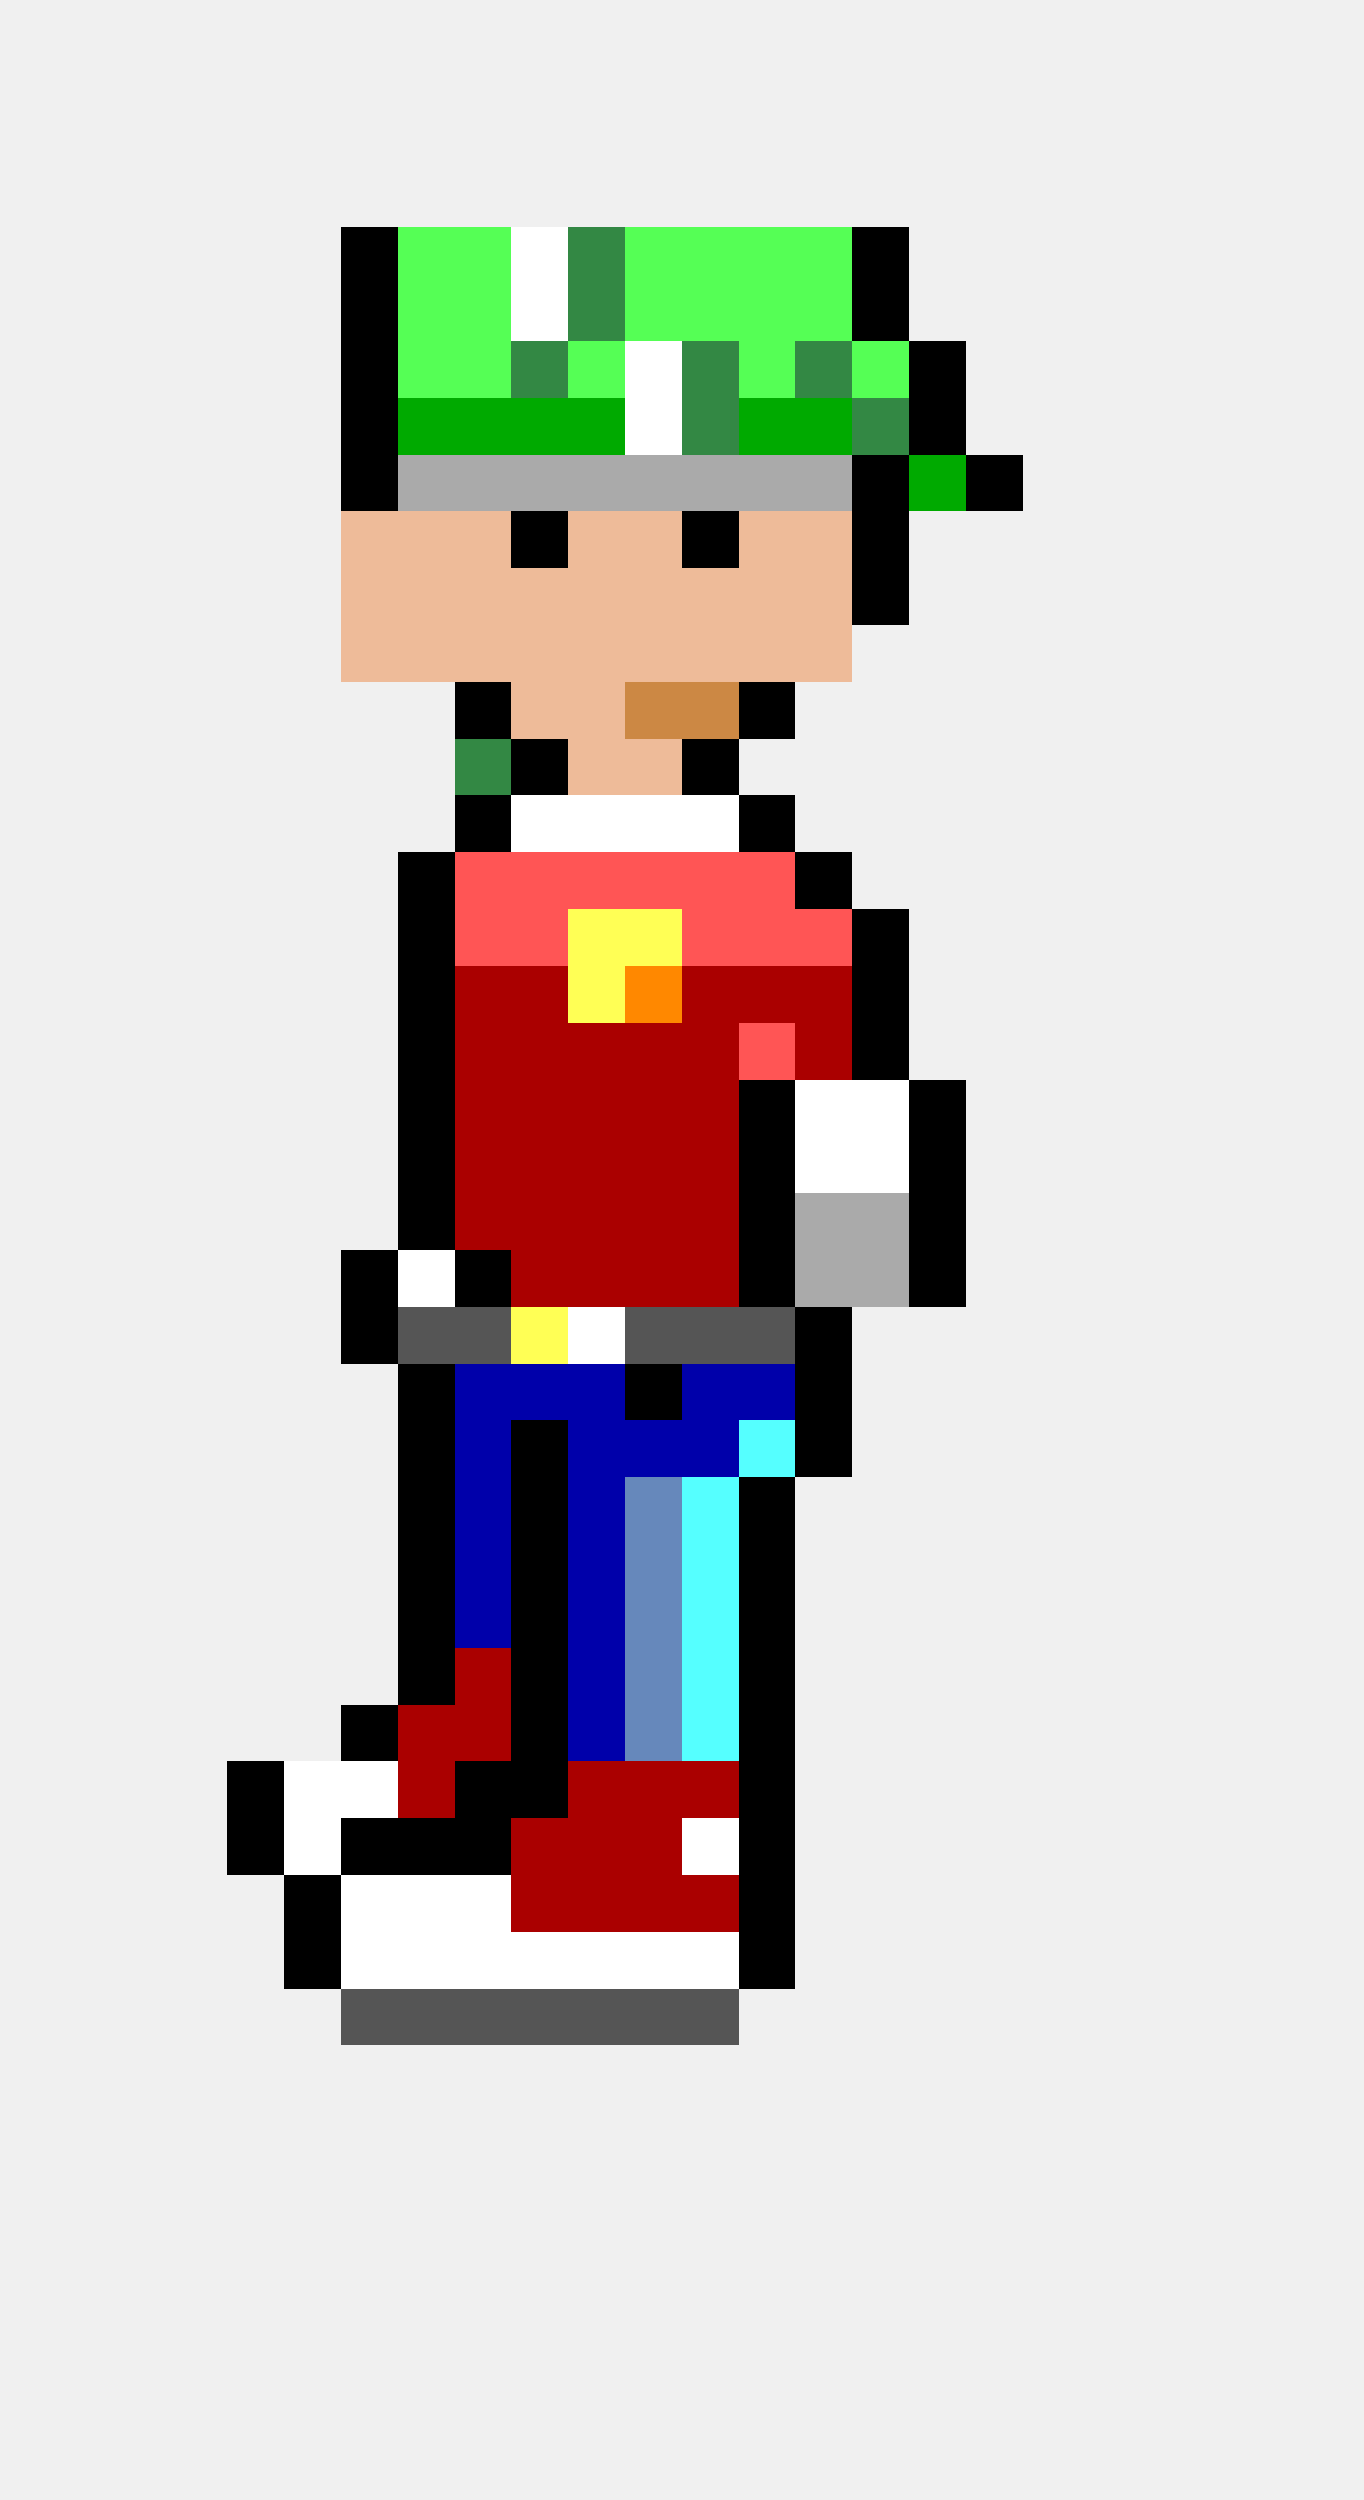
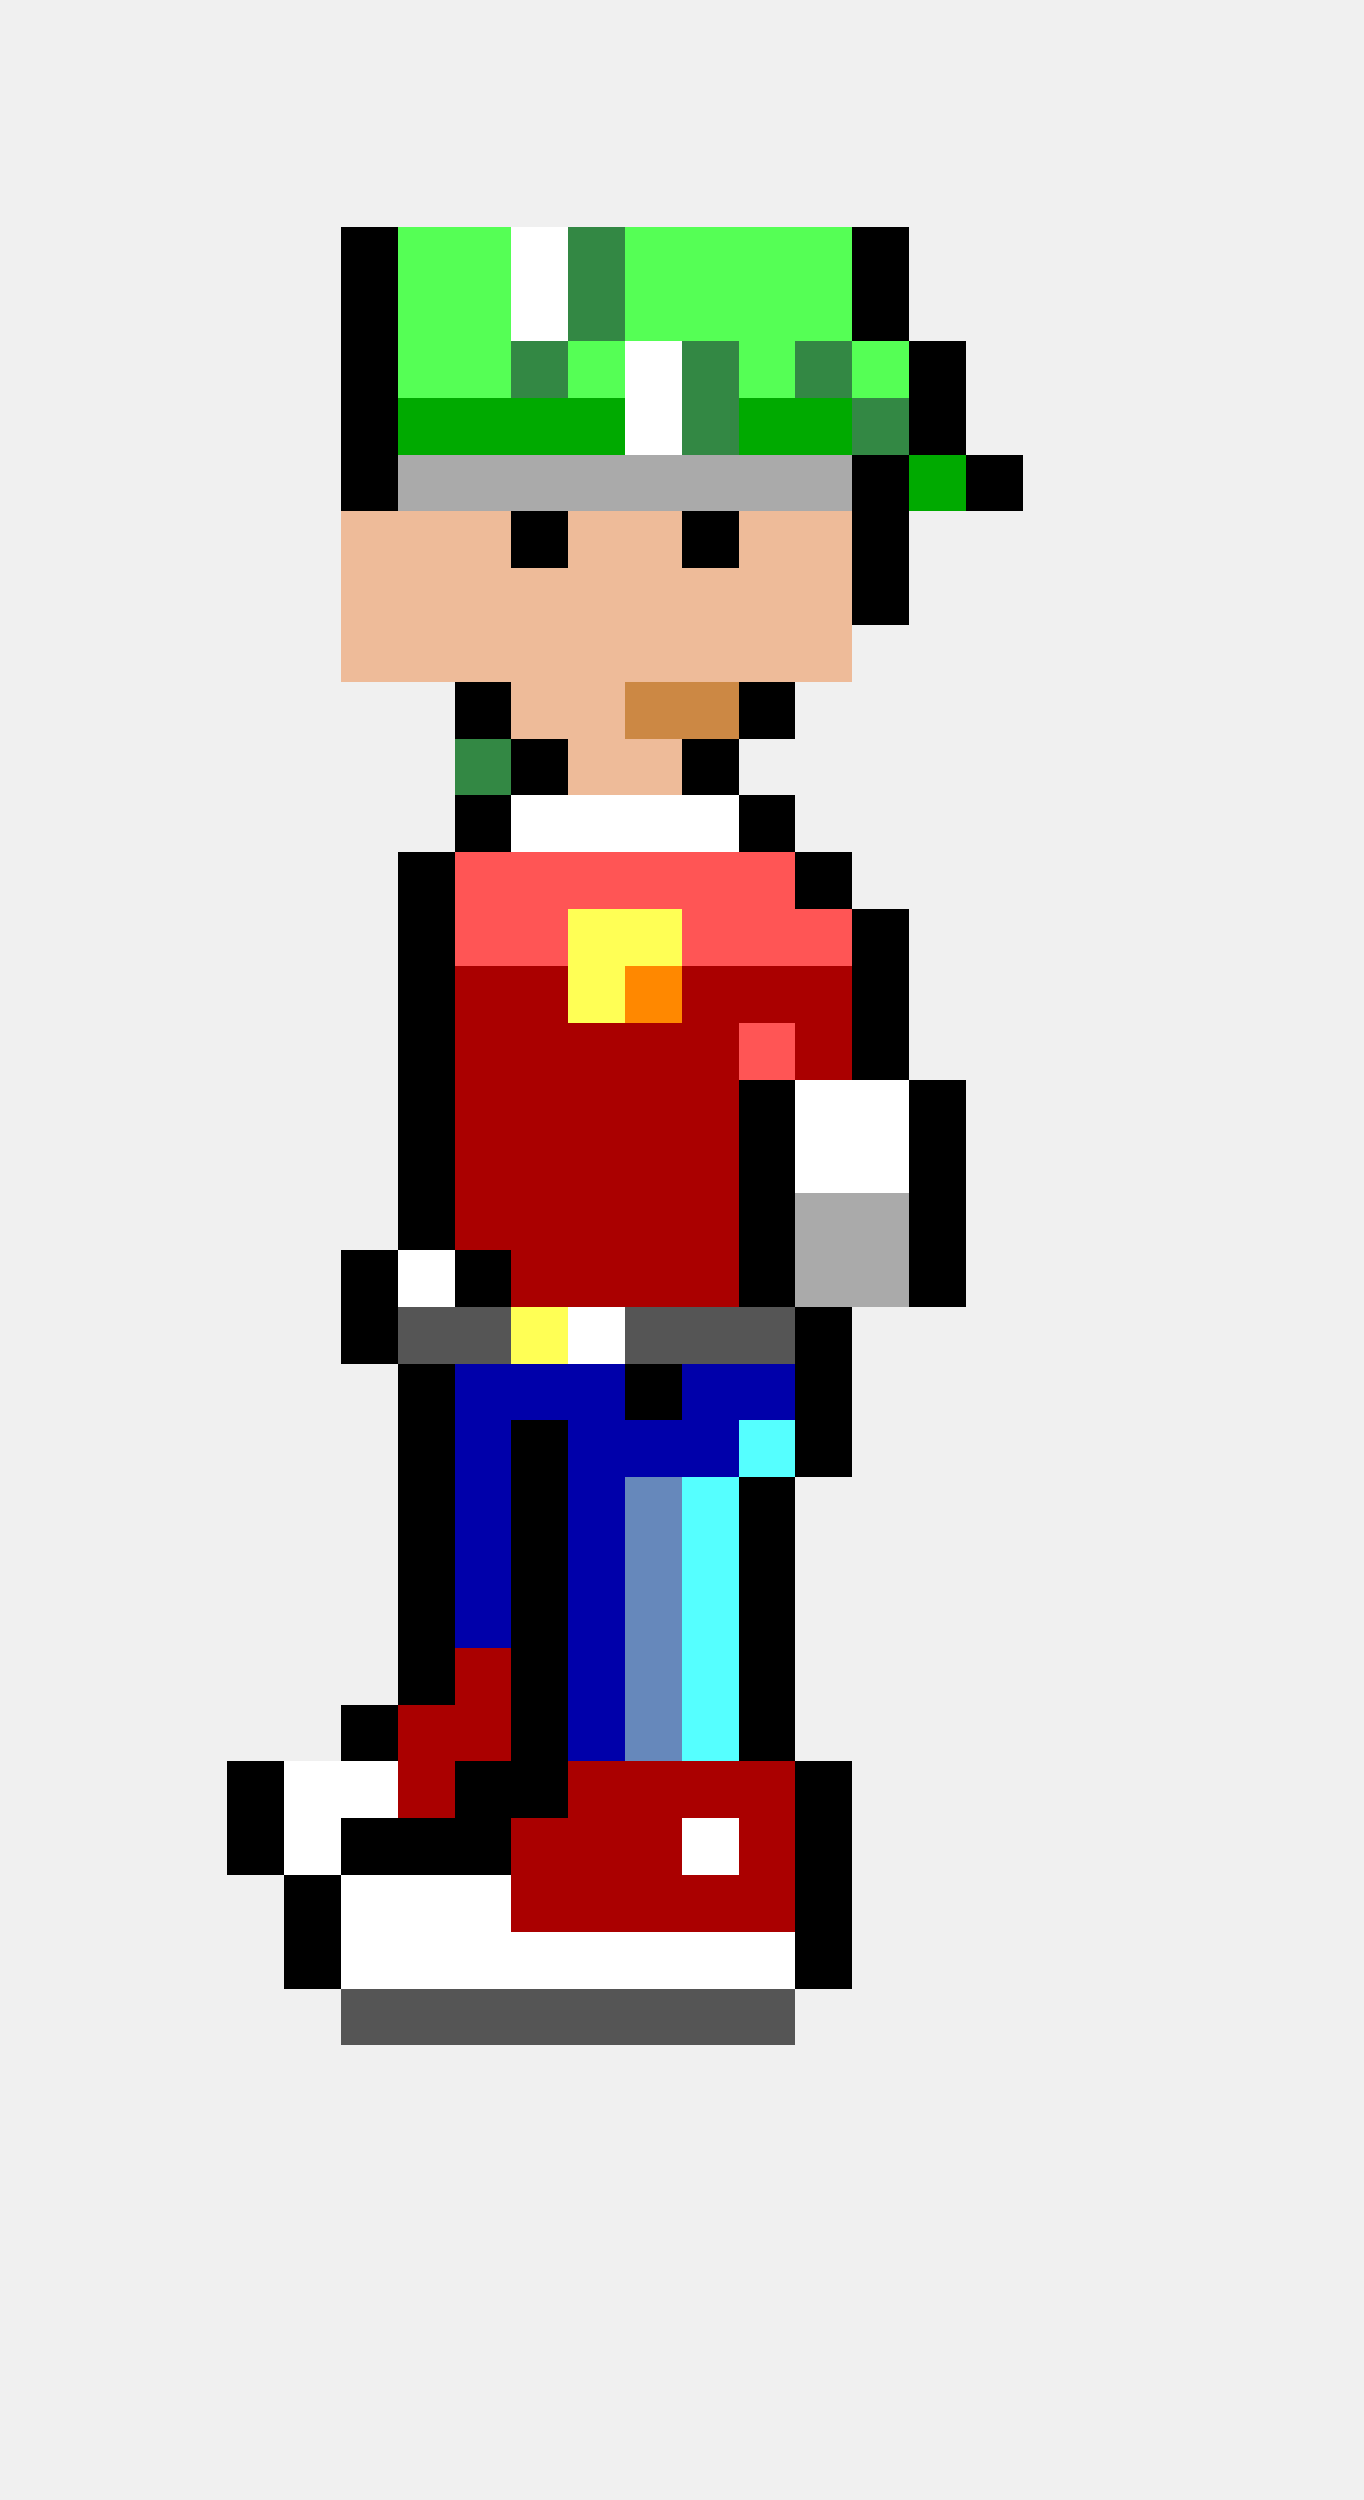
<svg xmlns="http://www.w3.org/2000/svg" width="24" height="44" viewBox="0 0 24 44" shape-rendering="crispEdges">
  <rect x="6" y="4" width="1" height="1" fill="#000000" />
  <rect x="7" y="4" width="1" height="1" fill="#55ff55" />
  <rect x="8" y="4" width="1" height="1" fill="#55ff55" />
  <rect x="9" y="4" width="1" height="1" fill="#ffffff" />
  <rect x="10" y="4" width="1" height="1" fill="#338844" />
  <rect x="11" y="4" width="1" height="1" fill="#55ff55" />
  <rect x="12" y="4" width="1" height="1" fill="#55ff55" />
  <rect x="13" y="4" width="1" height="1" fill="#55ff55" />
  <rect x="14" y="4" width="1" height="1" fill="#55ff55" />
  <rect x="15" y="4" width="1" height="1" fill="#000000" />
  <rect x="6" y="5" width="1" height="1" fill="#000000" />
  <rect x="7" y="5" width="1" height="1" fill="#55ff55" />
  <rect x="8" y="5" width="1" height="1" fill="#55ff55" />
  <rect x="9" y="5" width="1" height="1" fill="#ffffff" />
  <rect x="10" y="5" width="1" height="1" fill="#338844" />
  <rect x="11" y="5" width="1" height="1" fill="#55ff55" />
  <rect x="12" y="5" width="1" height="1" fill="#55ff55" />
  <rect x="13" y="5" width="1" height="1" fill="#55ff55" />
  <rect x="14" y="5" width="1" height="1" fill="#55ff55" />
  <rect x="15" y="5" width="1" height="1" fill="#000000" />
  <rect x="6" y="6" width="1" height="1" fill="#000000" />
  <rect x="7" y="6" width="1" height="1" fill="#55ff55" />
  <rect x="8" y="6" width="1" height="1" fill="#55ff55" />
  <rect x="9" y="6" width="1" height="1" fill="#338844" />
  <rect x="10" y="6" width="1" height="1" fill="#55ff55" />
  <rect x="11" y="6" width="1" height="1" fill="#ffffff" />
  <rect x="12" y="6" width="1" height="1" fill="#338844" />
  <rect x="13" y="6" width="1" height="1" fill="#55ff55" />
  <rect x="14" y="6" width="1" height="1" fill="#338844" />
  <rect x="15" y="6" width="1" height="1" fill="#55ff55" />
  <rect x="16" y="6" width="1" height="1" fill="#000000" />
  <rect x="6" y="7" width="1" height="1" fill="#000000" />
  <rect x="7" y="7" width="1" height="1" fill="#00aa00" />
  <rect x="8" y="7" width="1" height="1" fill="#00aa00" />
  <rect x="9" y="7" width="1" height="1" fill="#00aa00" />
  <rect x="10" y="7" width="1" height="1" fill="#00aa00" />
  <rect x="11" y="7" width="1" height="1" fill="#ffffff" />
  <rect x="12" y="7" width="1" height="1" fill="#338844" />
  <rect x="13" y="7" width="1" height="1" fill="#00aa00" />
  <rect x="14" y="7" width="1" height="1" fill="#00aa00" />
  <rect x="15" y="7" width="1" height="1" fill="#338844" />
  <rect x="16" y="7" width="1" height="1" fill="#000000" />
  <rect x="6" y="8" width="1" height="1" fill="#000000" />
  <rect x="7" y="8" width="1" height="1" fill="#aaaaaa" />
  <rect x="8" y="8" width="1" height="1" fill="#aaaaaa" />
  <rect x="9" y="8" width="1" height="1" fill="#aaaaaa" />
  <rect x="10" y="8" width="1" height="1" fill="#aaaaaa" />
  <rect x="11" y="8" width="1" height="1" fill="#aaaaaa" />
  <rect x="12" y="8" width="1" height="1" fill="#aaaaaa" />
  <rect x="13" y="8" width="1" height="1" fill="#aaaaaa" />
  <rect x="14" y="8" width="1" height="1" fill="#aaaaaa" />
  <rect x="15" y="8" width="1" height="1" fill="#000000" />
  <rect x="16" y="8" width="1" height="1" fill="#00aa00" />
  <rect x="17" y="8" width="1" height="1" fill="#000000" />
  <rect x="6" y="9" width="1" height="1" fill="#eebb99" />
  <rect x="7" y="9" width="1" height="1" fill="#eebb99" />
  <rect x="8" y="9" width="1" height="1" fill="#eebb99" />
  <rect x="9" y="9" width="1" height="1" fill="#000000" />
  <rect x="10" y="9" width="1" height="1" fill="#eebb99" />
  <rect x="11" y="9" width="1" height="1" fill="#eebb99" />
  <rect x="12" y="9" width="1" height="1" fill="#000000" />
  <rect x="13" y="9" width="1" height="1" fill="#eebb99" />
  <rect x="14" y="9" width="1" height="1" fill="#eebb99" />
  <rect x="15" y="9" width="1" height="1" fill="#000000" />
  <rect x="6" y="10" width="1" height="1" fill="#eebb99" />
  <rect x="7" y="10" width="1" height="1" fill="#eebb99" />
  <rect x="8" y="10" width="1" height="1" fill="#eebb99" />
  <rect x="9" y="10" width="1" height="1" fill="#eebb99" />
  <rect x="10" y="10" width="1" height="1" fill="#eebb99" />
  <rect x="11" y="10" width="1" height="1" fill="#eebb99" />
  <rect x="12" y="10" width="1" height="1" fill="#eebb99" />
  <rect x="13" y="10" width="1" height="1" fill="#eebb99" />
  <rect x="14" y="10" width="1" height="1" fill="#eebb99" />
  <rect x="15" y="10" width="1" height="1" fill="#000000" />
  <rect x="6" y="11" width="1" height="1" fill="#eebb99" />
  <rect x="7" y="11" width="1" height="1" fill="#eebb99" />
  <rect x="8" y="11" width="1" height="1" fill="#eebb99" />
  <rect x="9" y="11" width="1" height="1" fill="#eebb99" />
  <rect x="10" y="11" width="1" height="1" fill="#eebb99" />
  <rect x="11" y="11" width="1" height="1" fill="#eebb99" />
  <rect x="12" y="11" width="1" height="1" fill="#eebb99" />
  <rect x="13" y="11" width="1" height="1" fill="#eebb99" />
  <rect x="14" y="11" width="1" height="1" fill="#eebb99" />
  <rect x="8" y="12" width="1" height="1" fill="#000000" />
  <rect x="9" y="12" width="1" height="1" fill="#eebb99" />
  <rect x="10" y="12" width="1" height="1" fill="#eebb99" />
  <rect x="11" y="12" width="1" height="1" fill="#cc8844" />
  <rect x="12" y="12" width="1" height="1" fill="#cc8844" />
  <rect x="13" y="12" width="1" height="1" fill="#000000" />
  <rect x="8" y="13" width="1" height="1" fill="#338844" />
  <rect x="9" y="13" width="1" height="1" fill="#000000" />
  <rect x="10" y="13" width="1" height="1" fill="#eebb99" />
  <rect x="11" y="13" width="1" height="1" fill="#eebb99" />
  <rect x="12" y="13" width="1" height="1" fill="#000000" />
  <rect x="8" y="14" width="1" height="1" fill="#000000" />
  <rect x="9" y="14" width="1" height="1" fill="#ffffff" />
  <rect x="10" y="14" width="1" height="1" fill="#ffffff" />
  <rect x="11" y="14" width="1" height="1" fill="#ffffff" />
  <rect x="12" y="14" width="1" height="1" fill="#ffffff" />
  <rect x="13" y="14" width="1" height="1" fill="#000000" />
  <rect x="7" y="15" width="1" height="1" fill="#000000" />
  <rect x="8" y="15" width="1" height="1" fill="#ff5555" />
  <rect x="9" y="15" width="1" height="1" fill="#ff5555" />
  <rect x="10" y="15" width="1" height="1" fill="#ff5555" />
  <rect x="11" y="15" width="1" height="1" fill="#ff5555" />
  <rect x="12" y="15" width="1" height="1" fill="#ff5555" />
  <rect x="13" y="15" width="1" height="1" fill="#ff5555" />
  <rect x="14" y="15" width="1" height="1" fill="#000000" />
  <rect x="7" y="16" width="1" height="1" fill="#000000" />
  <rect x="8" y="16" width="1" height="1" fill="#ff5555" />
  <rect x="9" y="16" width="1" height="1" fill="#ff5555" />
  <rect x="10" y="16" width="1" height="1" fill="#ffff55" />
  <rect x="11" y="16" width="1" height="1" fill="#ffff55" />
  <rect x="12" y="16" width="1" height="1" fill="#ff5555" />
  <rect x="13" y="16" width="1" height="1" fill="#ff5555" />
  <rect x="14" y="16" width="1" height="1" fill="#ff5555" />
  <rect x="15" y="16" width="1" height="1" fill="#000000" />
  <rect x="7" y="17" width="1" height="1" fill="#000000" />
  <rect x="8" y="17" width="1" height="1" fill="#aa0000" />
  <rect x="9" y="17" width="1" height="1" fill="#aa0000" />
  <rect x="10" y="17" width="1" height="1" fill="#ffff55" />
  <rect x="11" y="17" width="1" height="1" fill="#ff8800" />
  <rect x="12" y="17" width="1" height="1" fill="#aa0000" />
  <rect x="13" y="17" width="1" height="1" fill="#aa0000" />
  <rect x="14" y="17" width="1" height="1" fill="#aa0000" />
  <rect x="15" y="17" width="1" height="1" fill="#000000" />
  <rect x="7" y="18" width="1" height="1" fill="#000000" />
  <rect x="8" y="18" width="1" height="1" fill="#aa0000" />
  <rect x="9" y="18" width="1" height="1" fill="#aa0000" />
  <rect x="10" y="18" width="1" height="1" fill="#aa0000" />
  <rect x="11" y="18" width="1" height="1" fill="#aa0000" />
  <rect x="12" y="18" width="1" height="1" fill="#aa0000" />
  <rect x="13" y="18" width="1" height="1" fill="#ff5555" />
  <rect x="14" y="18" width="1" height="1" fill="#aa0000" />
  <rect x="15" y="18" width="1" height="1" fill="#000000" />
  <rect x="7" y="19" width="1" height="1" fill="#000000" />
  <rect x="8" y="19" width="1" height="1" fill="#aa0000" />
  <rect x="9" y="19" width="1" height="1" fill="#aa0000" />
  <rect x="10" y="19" width="1" height="1" fill="#aa0000" />
  <rect x="11" y="19" width="1" height="1" fill="#aa0000" />
  <rect x="12" y="19" width="1" height="1" fill="#aa0000" />
  <rect x="13" y="19" width="1" height="1" fill="#000000" />
  <rect x="14" y="19" width="1" height="1" fill="#ffffff" />
  <rect x="15" y="19" width="1" height="1" fill="#ffffff" />
  <rect x="16" y="19" width="1" height="1" fill="#000000" />
  <rect x="7" y="20" width="1" height="1" fill="#000000" />
  <rect x="8" y="20" width="1" height="1" fill="#aa0000" />
  <rect x="9" y="20" width="1" height="1" fill="#aa0000" />
  <rect x="10" y="20" width="1" height="1" fill="#aa0000" />
  <rect x="11" y="20" width="1" height="1" fill="#aa0000" />
  <rect x="12" y="20" width="1" height="1" fill="#aa0000" />
  <rect x="13" y="20" width="1" height="1" fill="#000000" />
  <rect x="14" y="20" width="1" height="1" fill="#ffffff" />
  <rect x="15" y="20" width="1" height="1" fill="#ffffff" />
  <rect x="16" y="20" width="1" height="1" fill="#000000" />
  <rect x="7" y="21" width="1" height="1" fill="#000000" />
  <rect x="8" y="21" width="1" height="1" fill="#aa0000" />
  <rect x="9" y="21" width="1" height="1" fill="#aa0000" />
  <rect x="10" y="21" width="1" height="1" fill="#aa0000" />
  <rect x="11" y="21" width="1" height="1" fill="#aa0000" />
  <rect x="12" y="21" width="1" height="1" fill="#aa0000" />
  <rect x="13" y="21" width="1" height="1" fill="#000000" />
  <rect x="14" y="21" width="1" height="1" fill="#aaaaaa" />
  <rect x="15" y="21" width="1" height="1" fill="#aaaaaa" />
  <rect x="16" y="21" width="1" height="1" fill="#000000" />
  <rect x="6" y="22" width="1" height="1" fill="#000000" />
  <rect x="7" y="22" width="1" height="1" fill="#ffffff" />
  <rect x="8" y="22" width="1" height="1" fill="#000000" />
  <rect x="9" y="22" width="1" height="1" fill="#aa0000" />
  <rect x="10" y="22" width="1" height="1" fill="#aa0000" />
  <rect x="11" y="22" width="1" height="1" fill="#aa0000" />
  <rect x="12" y="22" width="1" height="1" fill="#aa0000" />
  <rect x="13" y="22" width="1" height="1" fill="#000000" />
  <rect x="14" y="22" width="1" height="1" fill="#aaaaaa" />
  <rect x="15" y="22" width="1" height="1" fill="#aaaaaa" />
  <rect x="16" y="22" width="1" height="1" fill="#000000" />
  <rect x="6" y="23" width="1" height="1" fill="#000000" />
  <rect x="7" y="23" width="1" height="1" fill="#555555" />
  <rect x="8" y="23" width="1" height="1" fill="#555555" />
  <rect x="9" y="23" width="1" height="1" fill="#ffff55" />
  <rect x="10" y="23" width="1" height="1" fill="#ffffff" />
  <rect x="11" y="23" width="1" height="1" fill="#555555" />
  <rect x="12" y="23" width="1" height="1" fill="#555555" />
  <rect x="13" y="23" width="1" height="1" fill="#555555" />
  <rect x="14" y="23" width="1" height="1" fill="#000000" />
  <rect x="7" y="24" width="1" height="1" fill="#000000" />
  <rect x="8" y="24" width="1" height="1" fill="#0000aa" />
  <rect x="9" y="24" width="1" height="1" fill="#0000aa" />
  <rect x="10" y="24" width="1" height="1" fill="#0000aa" />
  <rect x="11" y="24" width="1" height="1" fill="#000000" />
  <rect x="12" y="24" width="1" height="1" fill="#0000aa" />
  <rect x="13" y="24" width="1" height="1" fill="#0000aa" />
  <rect x="14" y="24" width="1" height="1" fill="#000000" />
  <rect x="7" y="25" width="1" height="1" fill="#000000" />
  <rect x="8" y="25" width="1" height="1" fill="#0000aa" />
  <rect x="9" y="25" width="1" height="1" fill="#000000" />
  <rect x="10" y="25" width="1" height="1" fill="#0000aa" />
  <rect x="11" y="25" width="1" height="1" fill="#0000aa" />
  <rect x="12" y="25" width="1" height="1" fill="#0000aa" />
  <rect x="13" y="25" width="1" height="1" fill="#55ffff" />
  <rect x="14" y="25" width="1" height="1" fill="#000000" />
  <rect x="7" y="26" width="1" height="1" fill="#000000" />
  <rect x="8" y="26" width="1" height="1" fill="#0000aa" />
  <rect x="9" y="26" width="1" height="1" fill="#000000" />
  <rect x="10" y="26" width="1" height="1" fill="#0000aa" />
  <rect x="11" y="26" width="1" height="1" fill="#6688bb" />
  <rect x="12" y="26" width="1" height="1" fill="#55ffff" />
  <rect x="13" y="26" width="1" height="1" fill="#000000" />
  <rect x="7" y="27" width="1" height="1" fill="#000000" />
  <rect x="8" y="27" width="1" height="1" fill="#0000aa" />
  <rect x="9" y="27" width="1" height="1" fill="#000000" />
  <rect x="10" y="27" width="1" height="1" fill="#0000aa" />
  <rect x="11" y="27" width="1" height="1" fill="#6688bb" />
  <rect x="12" y="27" width="1" height="1" fill="#55ffff" />
  <rect x="13" y="27" width="1" height="1" fill="#000000" />
  <rect x="7" y="28" width="1" height="1" fill="#000000" />
  <rect x="8" y="28" width="1" height="1" fill="#0000aa" />
  <rect x="9" y="28" width="1" height="1" fill="#000000" />
  <rect x="10" y="28" width="1" height="1" fill="#0000aa" />
  <rect x="11" y="28" width="1" height="1" fill="#6688bb" />
  <rect x="12" y="28" width="1" height="1" fill="#55ffff" />
  <rect x="13" y="28" width="1" height="1" fill="#000000" />
  <rect x="7" y="29" width="1" height="1" fill="#000000" />
  <rect x="8" y="29" width="1" height="1" fill="#aa0000" />
  <rect x="9" y="29" width="1" height="1" fill="#000000" />
  <rect x="10" y="29" width="1" height="1" fill="#0000aa" />
  <rect x="11" y="29" width="1" height="1" fill="#6688bb" />
  <rect x="12" y="29" width="1" height="1" fill="#55ffff" />
  <rect x="13" y="29" width="1" height="1" fill="#000000" />
  <rect x="6" y="30" width="1" height="1" fill="#000000" />
  <rect x="7" y="30" width="1" height="1" fill="#aa0000" />
  <rect x="8" y="30" width="1" height="1" fill="#aa0000" />
  <rect x="9" y="30" width="1" height="1" fill="#000000" />
  <rect x="10" y="30" width="1" height="1" fill="#0000aa" />
  <rect x="11" y="30" width="1" height="1" fill="#6688bb" />
  <rect x="12" y="30" width="1" height="1" fill="#55ffff" />
  <rect x="13" y="30" width="1" height="1" fill="#000000" />
  <rect x="4" y="31" width="1" height="1" fill="#000000" />
  <rect x="5" y="31" width="1" height="1" fill="#ffffff" />
  <rect x="6" y="31" width="1" height="1" fill="#ffffff" />
  <rect x="7" y="31" width="1" height="1" fill="#aa0000" />
  <rect x="8" y="31" width="1" height="1" fill="#000000" />
  <rect x="9" y="31" width="1" height="1" fill="#000000" />
  <rect x="10" y="31" width="1" height="1" fill="#aa0000" />
  <rect x="11" y="31" width="1" height="1" fill="#aa0000" />
  <rect x="12" y="31" width="1" height="1" fill="#aa0000" />
-   <rect x="13" y="31" width="1" height="1" fill="#000000" />
+   <rect x="13" y="31" width="1" height="1" fill="#aa0000" />
+   <rect x="14" y="31" width="1" height="1" fill="#000000" />
  <rect x="4" y="32" width="1" height="1" fill="#000000" />
  <rect x="5" y="32" width="1" height="1" fill="#ffffff" />
  <rect x="6" y="32" width="1" height="1" fill="#000000" />
  <rect x="7" y="32" width="1" height="1" fill="#000000" />
  <rect x="8" y="32" width="1" height="1" fill="#000000" />
  <rect x="9" y="32" width="1" height="1" fill="#aa0000" />
  <rect x="10" y="32" width="1" height="1" fill="#aa0000" />
  <rect x="11" y="32" width="1" height="1" fill="#aa0000" />
  <rect x="12" y="32" width="1" height="1" fill="#ffffff" />
-   <rect x="13" y="32" width="1" height="1" fill="#000000" />
+   <rect x="13" y="32" width="1" height="1" fill="#aa0000" />
+   <rect x="14" y="32" width="1" height="1" fill="#000000" />
  <rect x="5" y="33" width="1" height="1" fill="#000000" />
  <rect x="6" y="33" width="1" height="1" fill="#ffffff" />
  <rect x="7" y="33" width="1" height="1" fill="#ffffff" />
  <rect x="8" y="33" width="1" height="1" fill="#ffffff" />
  <rect x="9" y="33" width="1" height="1" fill="#aa0000" />
  <rect x="10" y="33" width="1" height="1" fill="#aa0000" />
  <rect x="11" y="33" width="1" height="1" fill="#aa0000" />
  <rect x="12" y="33" width="1" height="1" fill="#aa0000" />
-   <rect x="13" y="33" width="1" height="1" fill="#000000" />
+   <rect x="13" y="33" width="1" height="1" fill="#aa0000" />
+   <rect x="14" y="33" width="1" height="1" fill="#000000" />
  <rect x="5" y="34" width="1" height="1" fill="#000000" />
  <rect x="6" y="34" width="1" height="1" fill="#ffffff" />
  <rect x="7" y="34" width="1" height="1" fill="#ffffff" />
  <rect x="8" y="34" width="1" height="1" fill="#ffffff" />
  <rect x="9" y="34" width="1" height="1" fill="#ffffff" />
  <rect x="10" y="34" width="1" height="1" fill="#ffffff" />
  <rect x="11" y="34" width="1" height="1" fill="#ffffff" />
  <rect x="12" y="34" width="1" height="1" fill="#ffffff" />
-   <rect x="13" y="34" width="1" height="1" fill="#000000" />
+   <rect x="13" y="34" width="1" height="1" fill="#ffffff" />
+   <rect x="14" y="34" width="1" height="1" fill="#000000" />
  <rect x="6" y="35" width="1" height="1" fill="#555555" />
  <rect x="7" y="35" width="1" height="1" fill="#555555" />
  <rect x="8" y="35" width="1" height="1" fill="#555555" />
  <rect x="9" y="35" width="1" height="1" fill="#555555" />
  <rect x="10" y="35" width="1" height="1" fill="#555555" />
  <rect x="11" y="35" width="1" height="1" fill="#555555" />
  <rect x="12" y="35" width="1" height="1" fill="#555555" />
+   <rect x="13" y="35" width="1" height="1" fill="#555555" />
</svg>
